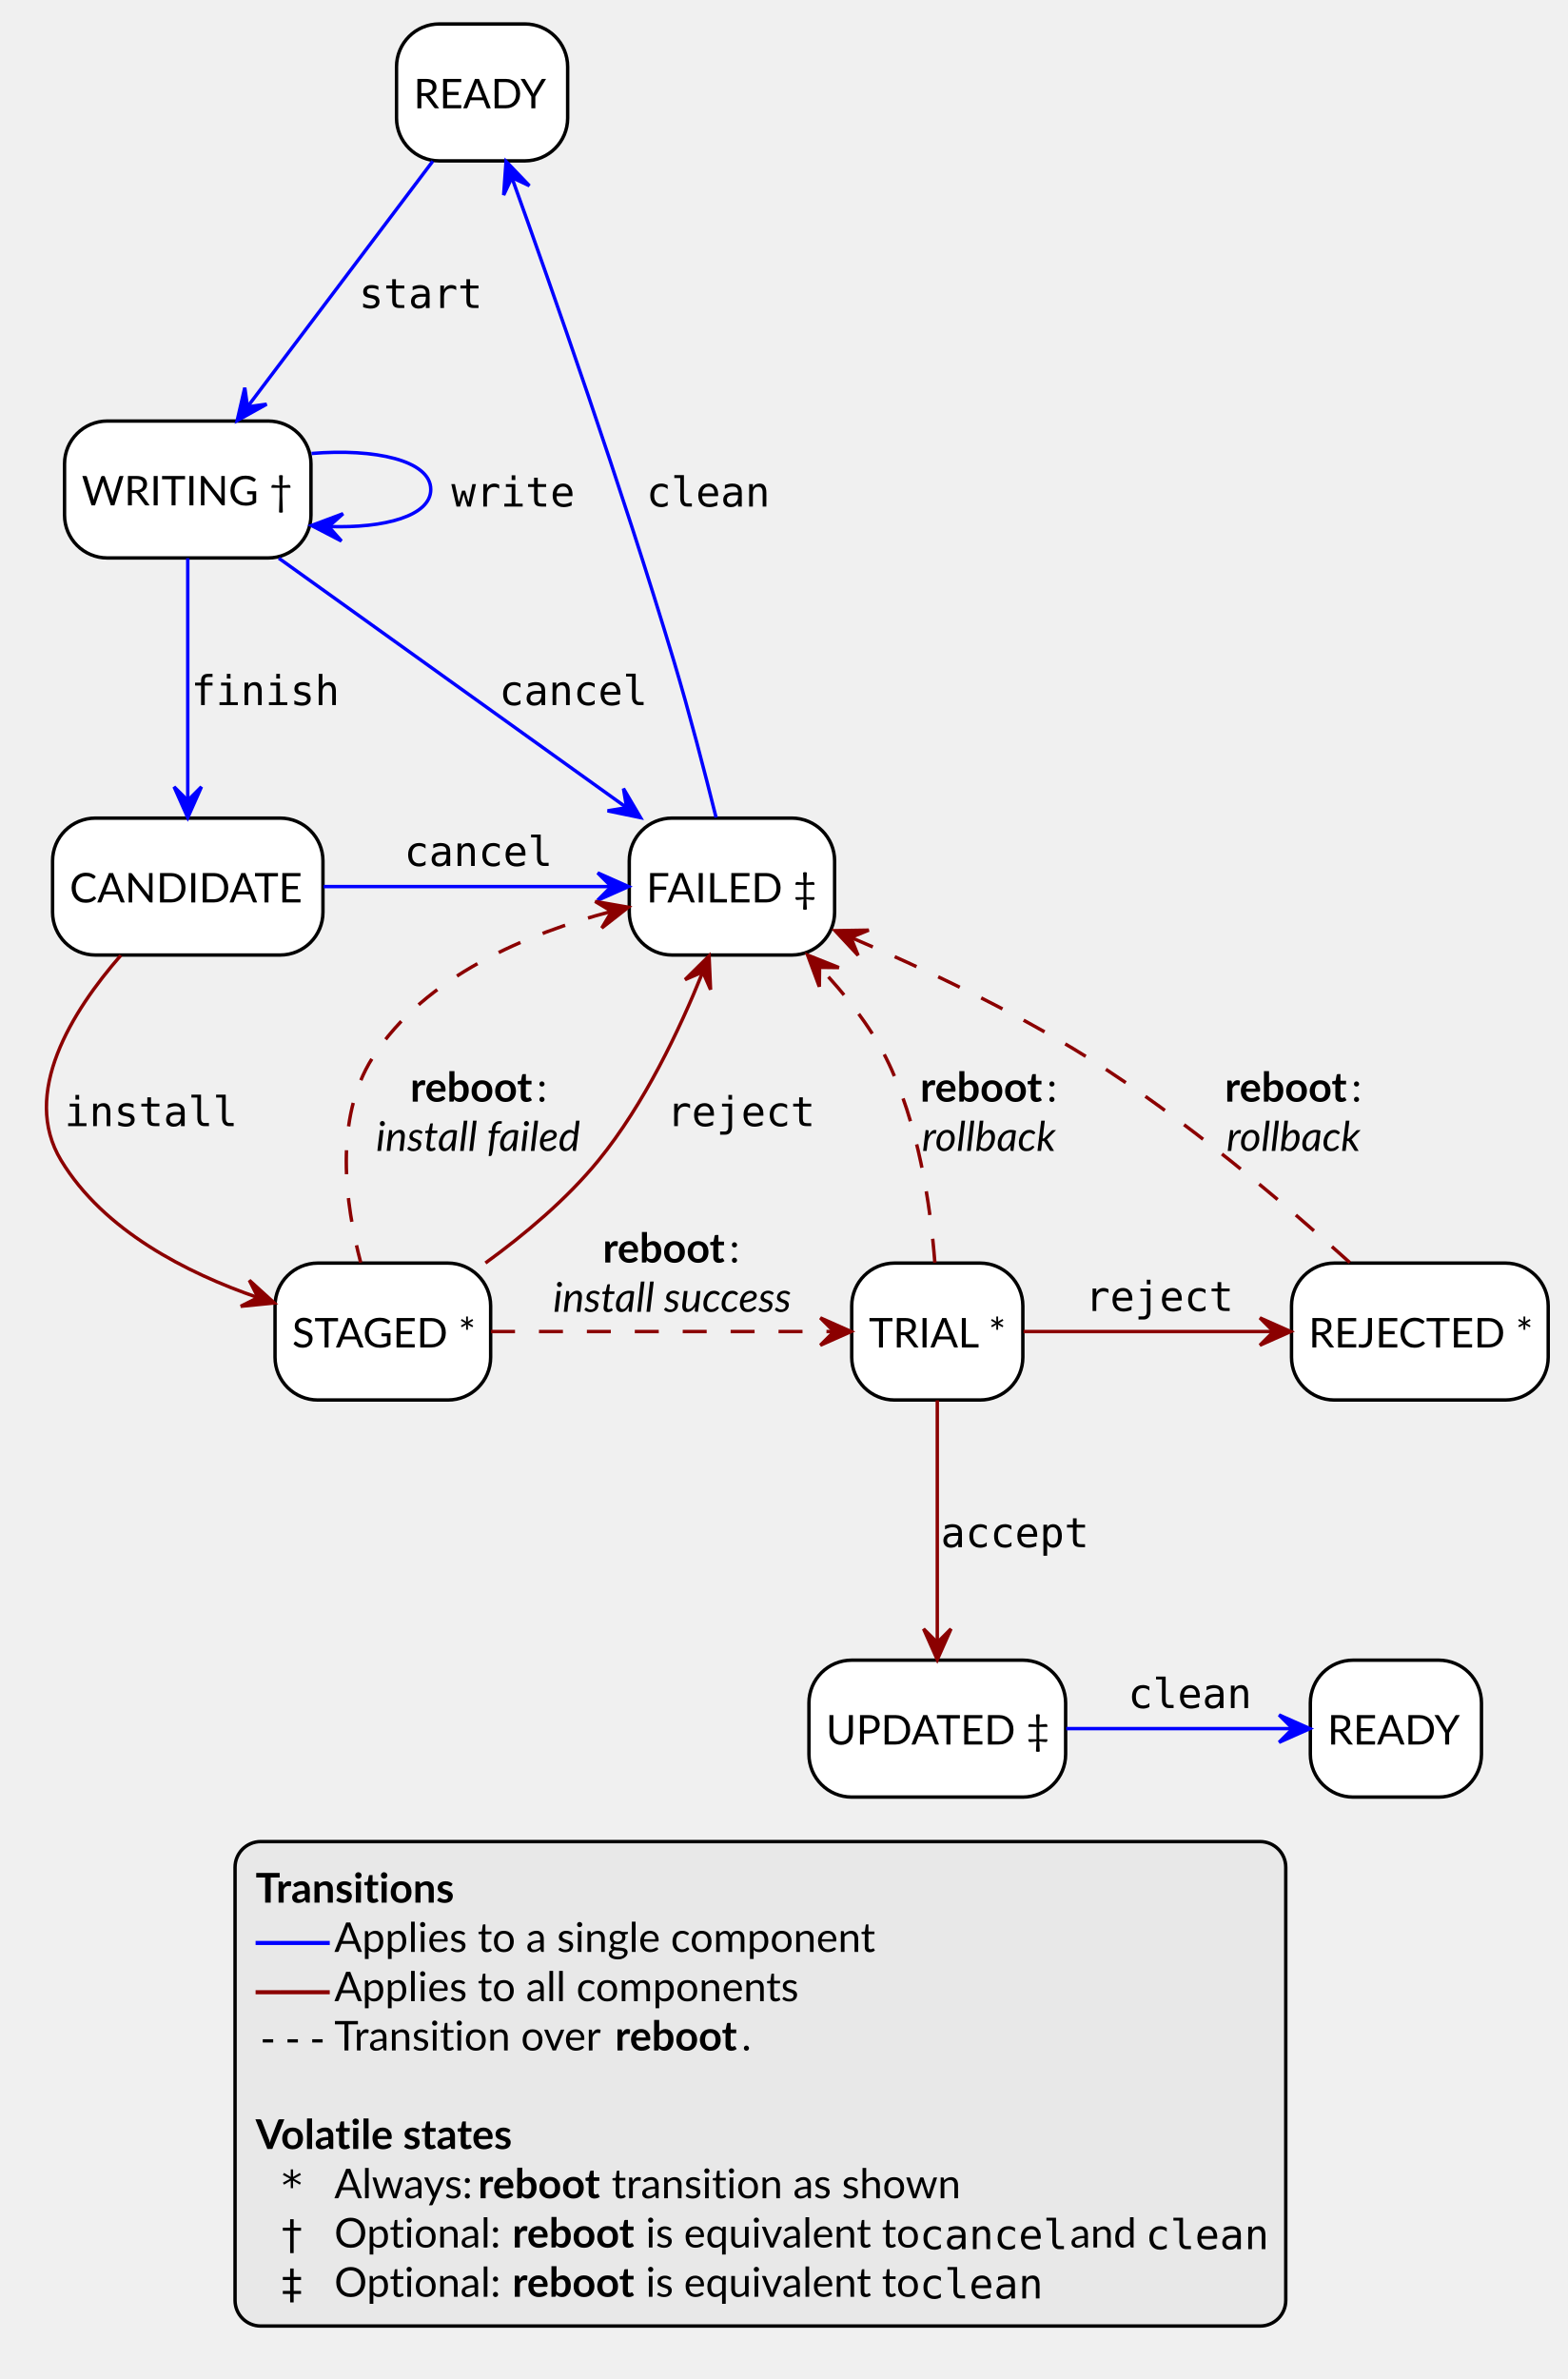
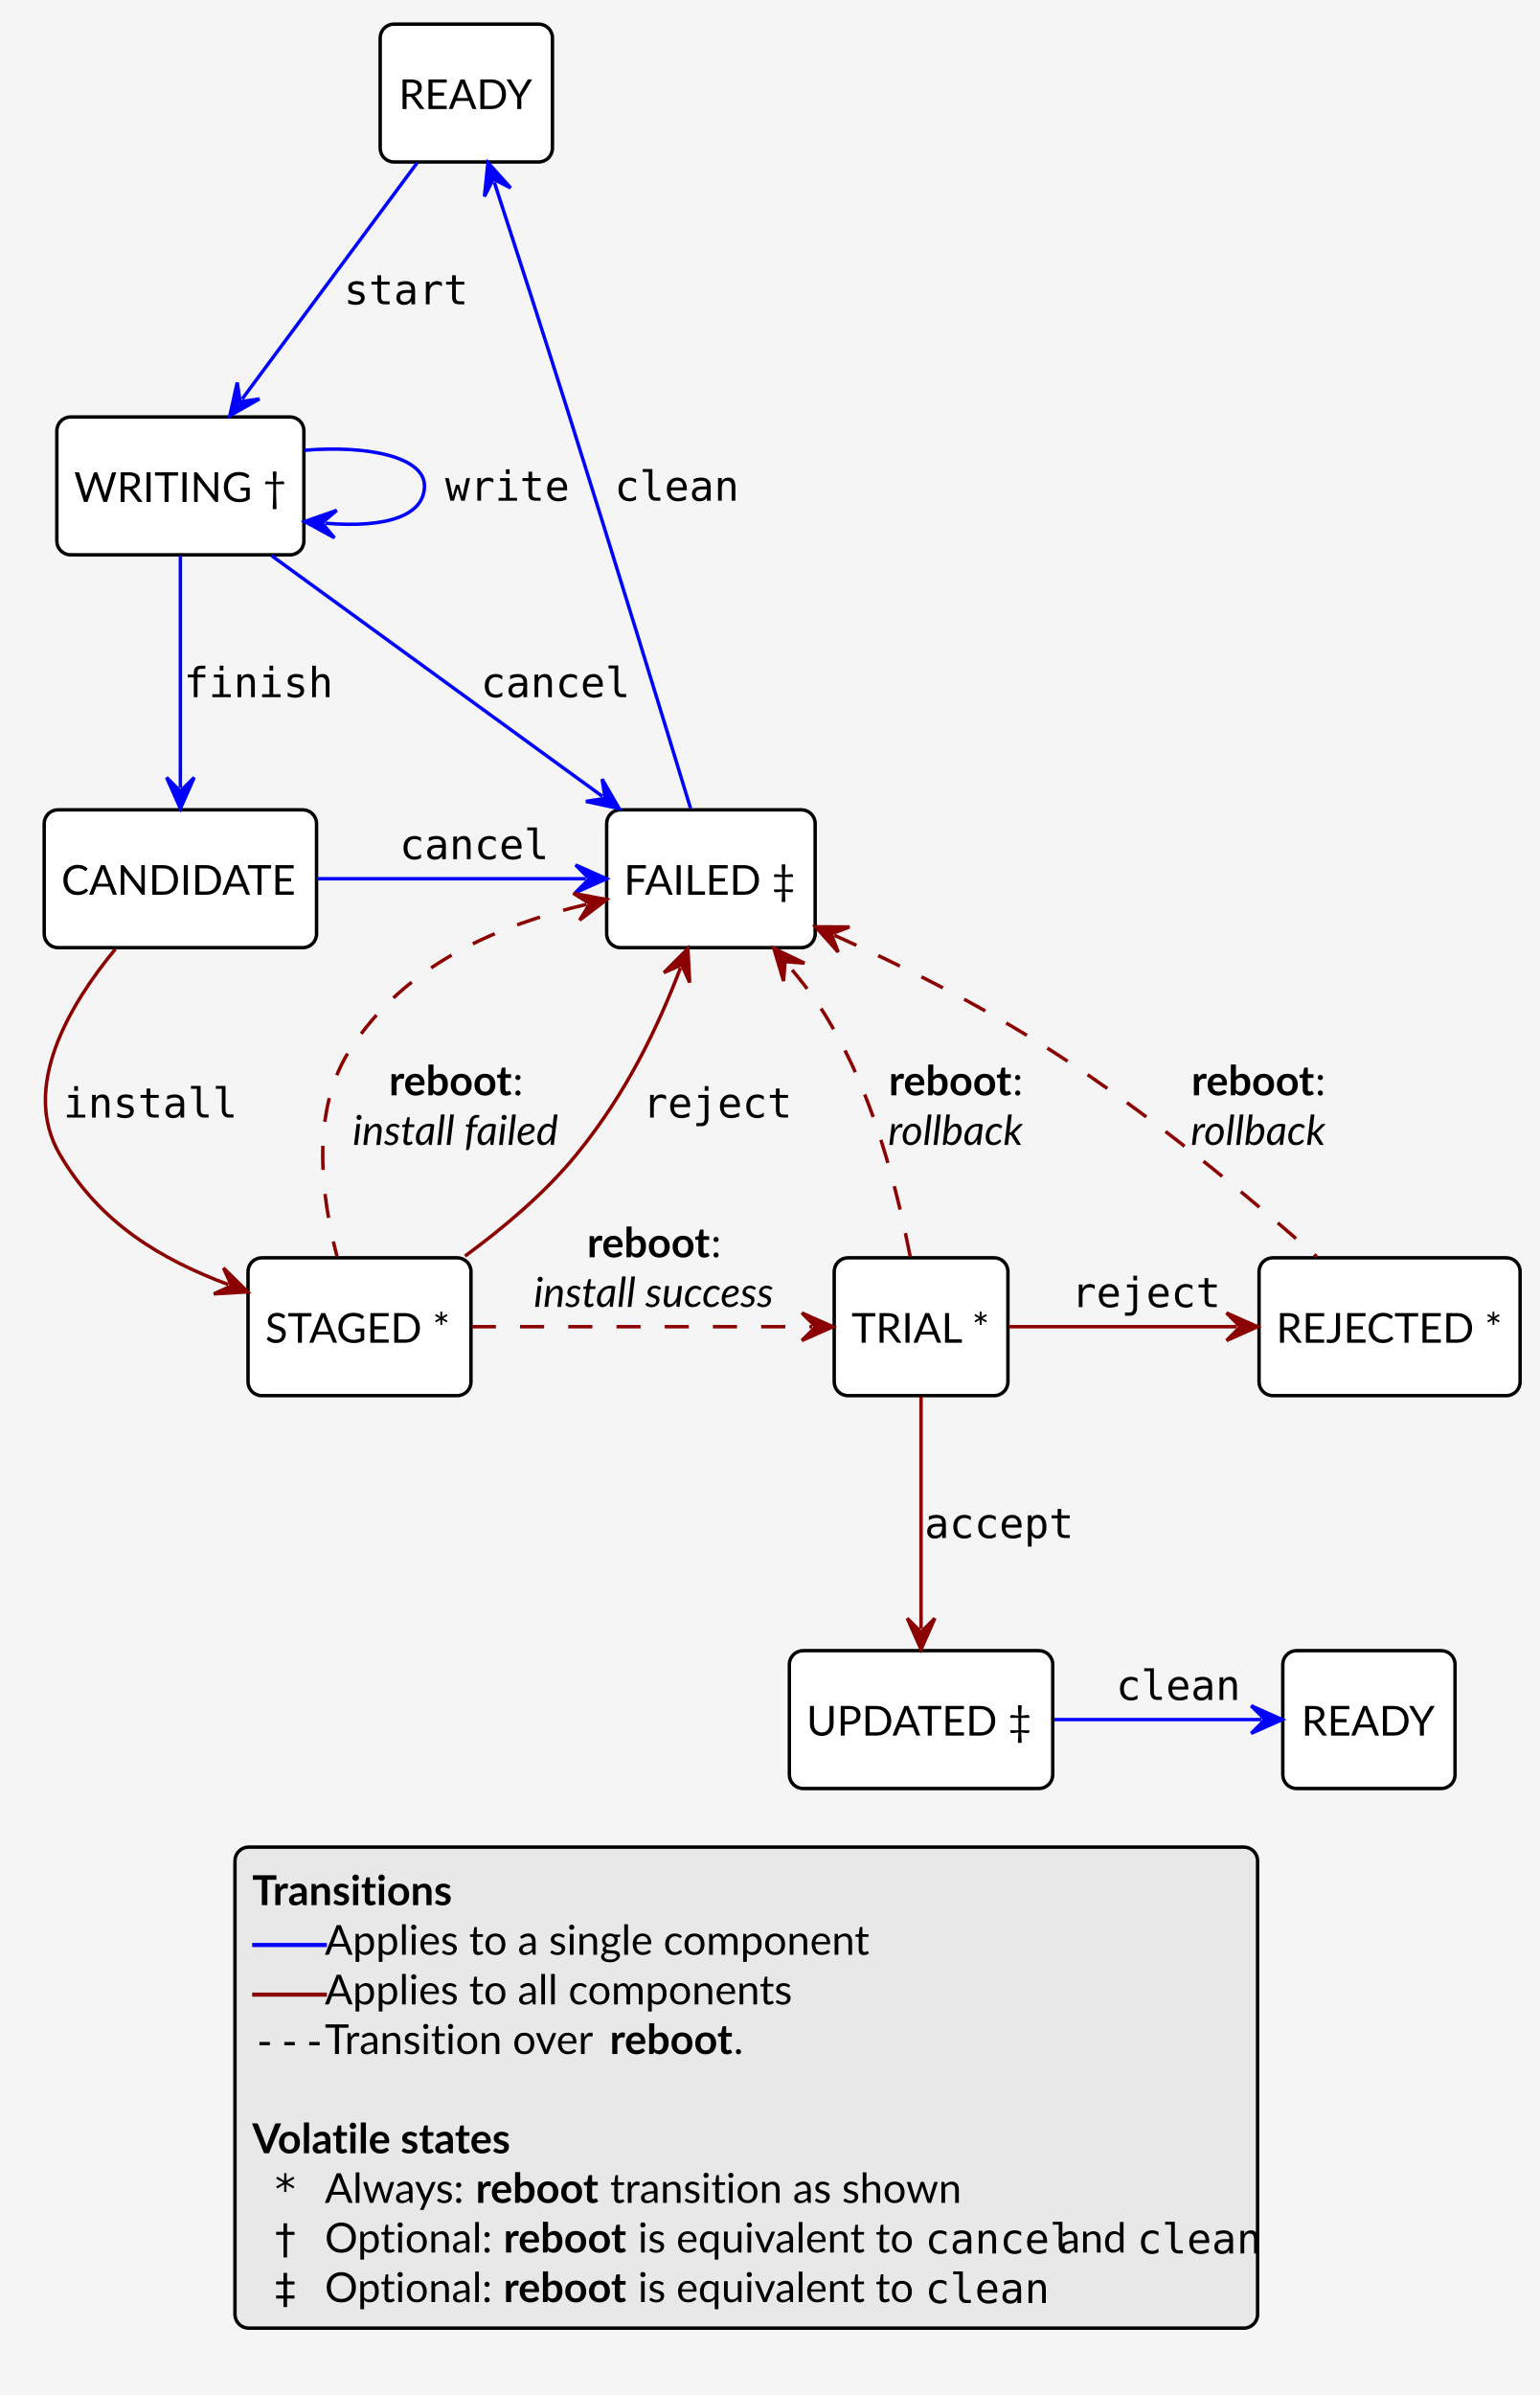
- <svg xmlns="http://www.w3.org/2000/svg" contentStyleType="text/css" height="695px" preserveAspectRatio="none" style="width:458px;height:695px;background:#FFFFFF55;" version="1.1" viewBox="0 0 458 695" width="458px" zoomAndPan="magnify">
+ <svg xmlns="http://www.w3.org/2000/svg" contentStyleType="text/css" data-diagram-type="STATE" height="695px" preserveAspectRatio="none" style="width:447px;height:695px;background:#FFFFFF55;" version="1.1" viewBox="0 0 447 695" width="447px" zoomAndPan="magnify">
  <defs />
  <g>
-     <rect fill="#FFFFFF" height="40" rx="12.5" ry="12.5" style="stroke:#000000;stroke-width:1.0;" width="50" x="115.86" y="7" />
-     <text fill="#000000" font-family="Lato,sans-serif" font-size="12" lengthAdjust="spacing" textLength="40" x="120.86" y="31.641">READY</text>
-     <rect fill="#FFFFFF" height="40" rx="12.5" ry="12.5" style="stroke:#000000;stroke-width:1.0;" width="72" x="18.86" y="123" />
-     <text fill="#000000" font-family="Lato,sans-serif" font-size="12" lengthAdjust="spacing" textLength="62" x="23.86" y="147.641">WRITING †</text>
-     <rect fill="#FFFFFF" height="40" rx="12.5" ry="12.5" style="stroke:#000000;stroke-width:1.0;" width="79" x="15.36" y="239" />
-     <text fill="#000000" font-family="Lato,sans-serif" font-size="12" lengthAdjust="spacing" textLength="69" x="20.36" y="263.641">CANDIDATE</text>
-     <rect fill="#FFFFFF" height="40" rx="12.5" ry="12.5" style="stroke:#000000;stroke-width:1.0;" width="63" x="80.36" y="369" />
-     <text fill="#000000" font-family="Lato,sans-serif" font-size="12" lengthAdjust="spacing" textLength="53" x="85.36" y="393.641">STAGED *</text>
-     <rect fill="#FFFFFF" height="40" rx="12.5" ry="12.5" style="stroke:#000000;stroke-width:1.0;" width="60" x="183.86" y="239" />
-     <text fill="#000000" font-family="Lato,sans-serif" font-size="12" lengthAdjust="spacing" textLength="50" x="188.86" y="263.641">FAILED ‡</text>
-     <rect fill="#FFFFFF" height="40" rx="12.5" ry="12.5" style="stroke:#000000;stroke-width:1.0;" width="75" x="377.36" y="369" />
-     <text fill="#000000" font-family="Lato,sans-serif" font-size="12" lengthAdjust="spacing" textLength="65" x="382.36" y="393.641">REJECTED *</text>
-     <rect fill="#FFFFFF" height="40" rx="12.5" ry="12.5" style="stroke:#000000;stroke-width:1.0;" width="50" x="248.86" y="369" />
-     <text fill="#000000" font-family="Lato,sans-serif" font-size="12" lengthAdjust="spacing" textLength="40" x="253.86" y="393.641">TRIAL *</text>
-     <rect fill="#FFFFFF" height="40" rx="12.5" ry="12.5" style="stroke:#000000;stroke-width:1.0;" width="75" x="236.36" y="485" />
-     <text fill="#000000" font-family="Lato,sans-serif" font-size="12" lengthAdjust="spacing" textLength="65" x="241.36" y="509.641">UPDATED ‡</text>
-     <rect fill="#FFFFFF" height="40" rx="12.5" ry="12.5" style="stroke:#000000;stroke-width:1.0;" width="50" x="382.86" y="485" />
-     <text fill="#000000" font-family="Lato,sans-serif" font-size="12" lengthAdjust="spacing" textLength="40" x="387.86" y="509.641">READY</text>
-     <g id="link_Start_Writing">
-       <path d="M126.46,47.08 C111.58,66.81 88.33,97.63 72.38,118.76 " fill="none" id="Start-to-Writing" style="stroke:#0000FF;stroke-width:1.0;" />
-       <polygon fill="#0000FF" points="69.3,122.86,77.911,118.08,72.309,118.867,71.522,113.265,69.3,122.86" style="stroke:#0000FF;stroke-width:1.0;" />
-       <text fill="#000000" font-family="Consolas,Menlo,monospace" font-size="12" lengthAdjust="spacing" textLength="35" x="104.86" y="89.988">start</text>
+     <rect fill="#FFFFFF" fill-opacity="0.333" height="695" style="stroke:none;stroke-width:1;" width="447" x="0" y="0" />
+     <rect fill="#FFFFFF" height="40" rx="4" ry="4" style="stroke:#000000;stroke-width:1;" width="50" x="110.36" y="7" />
+     <text fill="#000000" font-family="Lato,sans-serif" font-size="12" lengthAdjust="spacing" textLength="39.186" x="115.767" y="31.644">READY</text>
+     <rect fill="#FFFFFF" height="40" rx="4" ry="4" style="stroke:#000000;stroke-width:1;" width="71.71" x="16.5" y="121" />
+     <text fill="#000000" font-family="Lato,sans-serif" font-size="12" lengthAdjust="spacing" textLength="61.71" x="21.5" y="145.644">WRITING †</text>
+     <rect fill="#FFFFFF" height="40" rx="4" ry="4" style="stroke:#000000;stroke-width:1;" width="79.054" x="12.83" y="235" />
+     <text fill="#000000" font-family="Lato,sans-serif" font-size="12" lengthAdjust="spacing" textLength="69.054" x="17.83" y="259.644">CANDIDATE</text>
+     <rect fill="#FFFFFF" height="40" rx="4" ry="4" style="stroke:#000000;stroke-width:1;" width="64.714" x="72" y="365" />
+     <text fill="#000000" font-family="Lato,sans-serif" font-size="12" lengthAdjust="spacing" textLength="54.714" x="77" y="389.644">STAGED *</text>
+     <rect fill="#FFFFFF" height="40" rx="4" ry="4" style="stroke:#000000;stroke-width:1;" width="60.52" x="176.1" y="235" />
+     <text fill="#000000" font-family="Lato,sans-serif" font-size="12" lengthAdjust="spacing" textLength="50.52" x="181.1" y="259.644">FAILED ‡</text>
+     <rect fill="#FFFFFF" height="40" rx="4" ry="4" style="stroke:#000000;stroke-width:1;" width="75.778" x="365.47" y="365" />
+     <text fill="#000000" font-family="Lato,sans-serif" font-size="12" lengthAdjust="spacing" textLength="65.778" x="370.47" y="389.644">REJECTED *</text>
+     <rect fill="#FFFFFF" height="40" rx="4" ry="4" style="stroke:#000000;stroke-width:1;" width="50.422" x="242.15" y="365" />
+     <text fill="#000000" font-family="Lato,sans-serif" font-size="12" lengthAdjust="spacing" textLength="40.422" x="247.15" y="389.644">TRIAL *</text>
+     <rect fill="#FFFFFF" height="40" rx="4" ry="4" style="stroke:#000000;stroke-width:1;" width="76.456" x="229.13" y="479" />
+     <text fill="#000000" font-family="Lato,sans-serif" font-size="12" lengthAdjust="spacing" textLength="66.456" x="234.13" y="503.644">UPDATED ‡</text>
+     <rect fill="#FFFFFF" height="40" rx="4" ry="4" style="stroke:#000000;stroke-width:1;" width="50" x="372.36" y="479" />
+     <text fill="#000000" font-family="Lato,sans-serif" font-size="12" lengthAdjust="spacing" textLength="39.186" x="377.767" y="503.644">READY</text>
+     <g class="link" data-entity-1="Start" data-entity-2="Writing" data-source-line="30" data-uid="lnk2" id="link_Start_Writing">
+       <path d="M121.09,47.25 C105.89,67.77 85.521,95.239 70.291,115.799" fill="none" id="Start-to-Writing" style="stroke:#0000FF;stroke-width:1;" />
+       <polygon fill="#0000FF" points="66.72,120.62,75.291,115.769,69.696,116.602,68.863,111.007,66.72,120.62" style="stroke:#0000FF;stroke-width:1;" />
+       <text fill="#000000" font-family="Inconsolata,monospace" font-size="12" lengthAdjust="spacing" textLength="30" x="99.83" y="88.308">start</text>
    </g>
-     <g id="link_Writing_Writing">
-       <path d="M91.02,132.48 C109.39,130.94 125.86,134.45 125.86,143 C125.86,150.75 112.33,154.36 96.12,153.82 " fill="none" id="Writing-to-Writing" style="stroke:#0000FF;stroke-width:1.0;" />
-       <polygon fill="#0000FF" points="91.02,153.52,99.763,158.053,96.011,153.82,100.244,150.068,91.02,153.52" style="stroke:#0000FF;stroke-width:1.0;" />
-       <text fill="#000000" font-family="Consolas,Menlo,monospace" font-size="12" lengthAdjust="spacing" textLength="35" x="131.86" y="147.988">write</text>
+     <g class="link" data-entity-1="Writing" data-entity-2="Writing" data-source-line="31" data-uid="lnk3" id="link_Writing_Writing">
+       <path d="M88.45,130.66 C106.78,129.15 123.21,132.59 123.21,141 C123.21,149.41 112.76,153.343 94.43,151.833" fill="none" id="Writing-to-Writing" style="stroke:#0000FF;stroke-width:1;" />
+       <polygon fill="#0000FF" points="88.45,151.34,97.091,156.065,93.433,151.75,97.748,148.092,88.45,151.34" style="stroke:#0000FF;stroke-width:1;" />
+       <text fill="#000000" font-family="Inconsolata,monospace" font-size="12" lengthAdjust="spacing" textLength="30" x="129.21" y="145.308">write</text>
    </g>
-     <g id="link_Writing_Candidate">
-       <path d="M54.86,163.08 C54.86,182.48 54.86,212.61 54.86,233.7 " fill="none" id="Writing-to-Candidate" style="stroke:#0000FF;stroke-width:1.0;" />
-       <polygon fill="#0000FF" points="54.86,238.86,58.86,229.86,54.86,233.86,50.86,229.86,54.86,238.86" style="stroke:#0000FF;stroke-width:1.0;" />
-       <text fill="#000000" font-family="Consolas,Menlo,monospace" font-size="12" lengthAdjust="spacing" textLength="42" x="55.86" y="205.988">finish</text>
+     <g class="link" data-entity-1="Writing" data-entity-2="Candidate" data-source-line="32" data-uid="lnk4" id="link_Writing_Candidate">
+       <path d="M52.36,161.25 C52.36,181.77 52.36,208.06 52.36,228.62" fill="none" id="Writing-to-Candidate" style="stroke:#0000FF;stroke-width:1;" />
+       <polygon fill="#0000FF" points="52.36,234.62,56.36,225.62,52.36,229.62,48.36,225.62,52.36,234.62" style="stroke:#0000FF;stroke-width:1;" />
+       <text fill="#000000" font-family="Inconsolata,monospace" font-size="12" lengthAdjust="spacing" textLength="36" x="53.36" y="202.308">finish</text>
    </g>
-     <g id="link_Writing_Failed">
-       <path d="M81.47,163.08 C109.44,183.14 153.41,214.66 182.91,235.81 " fill="none" id="Writing-to-Failed" style="stroke:#0000FF;stroke-width:1.0;" />
-       <polygon fill="#0000FF" points="187.16,238.86,182.17,230.369,183.094,235.95,177.513,236.874,187.16,238.86" style="stroke:#0000FF;stroke-width:1.0;" />
-       <text fill="#000000" font-family="Consolas,Menlo,monospace" font-size="12" lengthAdjust="spacing" textLength="42" x="145.86" y="205.988">cancel</text>
+     <g class="link" data-entity-1="Writing" data-entity-2="Failed" data-source-line="33" data-uid="lnk5" id="link_Writing_Failed">
+       <path d="M78.83,161.25 C107.04,181.77 146.588,210.531 174.858,231.091" fill="none" id="Writing-to-Failed" style="stroke:#0000FF;stroke-width:1;" />
+       <polygon fill="#0000FF" points="179.71,234.62,174.784,226.091,175.666,231.679,170.079,232.561,179.71,234.62" style="stroke:#0000FF;stroke-width:1;" />
+       <text fill="#000000" font-family="Inconsolata,monospace" font-size="12" lengthAdjust="spacing" textLength="36" x="139.58" y="202.308">cancel</text>
    </g>
-     <g id="link_Candidate_Staged">
-       <path d="M35.3,279.1 C21,295.47 6,319.45 17.86,339 C30.31,359.54 54.51,371.87 75.23,379.03 " fill="none" id="Candidate-to-Staged" style="stroke:#8B0000;stroke-width:1.0;" />
-       <polygon fill="#8B0000" points="80.14,380.65,72.855,374.022,75.394,379.077,70.339,381.616,80.14,380.65" style="stroke:#8B0000;stroke-width:1.0;" />
-       <text fill="#000000" font-family="Consolas,Menlo,monospace" font-size="12" lengthAdjust="spacing" textLength="49" x="18.86" y="328.988">install</text>
+     <g class="link" data-entity-1="Candidate" data-entity-2="Staged" data-source-line="34" data-uid="lnk6" id="link_Candidate_Staged">
+       <path d="M33.48,275.42 C19.97,291.79 6,315.57 17.36,335 C29.08,355.05 46.755,365.427 66.284,372.777" fill="none" id="Candidate-to-Staged" style="stroke:#8B0000;stroke-width:1;" />
+       <polygon fill="#8B0000" points="71.9,374.89,64.886,367.976,67.22,373.129,62.068,375.464,71.9,374.89" style="stroke:#8B0000;stroke-width:1;" />
+       <text fill="#000000" font-family="Inconsolata,monospace" font-size="12" lengthAdjust="spacing" textLength="42" x="18.36" y="324.308">install</text>
    </g>
-     <g id="link_Candidate_Failed">
-       <path d="M94.57,259 C120.33,259 153.6,259 178.46,259 " fill="none" id="Candidate-to-Failed" style="stroke:#0000FF;stroke-width:1.0;" />
-       <polygon fill="#0000FF" points="183.63,259,174.63,255,178.63,259,174.63,263,183.63,259" style="stroke:#0000FF;stroke-width:1.0;" />
-       <text fill="#000000" font-family="Consolas,Menlo,monospace" font-size="12" lengthAdjust="spacing" textLength="42" x="118.11" y="252.988">cancel</text>
+     <g class="link" data-entity-1="Candidate" data-entity-2="Failed" data-source-line="35" data-uid="lnk7" id="link_Candidate_Failed">
+       <path d="M92.02,255 C118.22,255 146.03,255 170.07,255" fill="none" id="Candidate-to-Failed" style="stroke:#0000FF;stroke-width:1;" />
+       <polygon fill="#0000FF" points="176.07,255,167.07,251,171.07,255,167.07,259,176.07,255" style="stroke:#0000FF;stroke-width:1;" />
+       <text fill="#000000" font-family="Inconsolata,monospace" font-size="12" lengthAdjust="spacing" textLength="36" x="115.99" y="249.308">cancel</text>
    </g>
-     <g id="link_Staged_Trial">
-       <path d="M143.48,389 C172.43,389 214.99,389 243.53,389 " fill="none" id="Staged-to-Trial" style="stroke:#8B0000;stroke-width:1.0;stroke-dasharray:7.0,7.0;" />
-       <polygon fill="#8B0000" points="248.69,389,239.69,385,243.69,389,239.69,393,248.69,389" style="stroke:#8B0000;stroke-width:1.0;" />
-       <text fill="#000000" font-family="Lato,sans-serif" font-size="12" font-weight="bold" lengthAdjust="spacing" textLength="37" x="176.11" y="368.837">reboot</text>
-       <text fill="#000000" font-family="Lato,sans-serif" font-size="12" lengthAdjust="spacing" textLength="3" x="213.11" y="368.837">:</text>
-       <text fill="#000000" font-family="Lato,sans-serif" font-size="12" font-style="italic" lengthAdjust="spacing" textLength="69" x="161.61" y="383.23">install success</text>
+     <g class="link" data-entity-1="Staged" data-entity-2="Trial" data-source-line="37" data-uid="lnk8" id="link_Staged_Trial">
+       <path d="M136.95,385 C167.8,385 207.47,385 235.77,385" fill="none" id="Staged-to-Trial" style="stroke:#8B0000;stroke-width:1;stroke-dasharray:7.0,7.0;" />
+       <polygon fill="#8B0000" points="241.77,385,232.77,381,236.77,385,232.77,389,241.77,385" style="stroke:#8B0000;stroke-width:1;" />
+       <text fill="#000000" font-family="Lato,sans-serif" font-size="12" font-weight="bold" lengthAdjust="spacing" textLength="35.946" x="170.416" y="364.844">reboot</text>
+       <text fill="#000000" font-family="Lato,sans-serif" font-size="12" lengthAdjust="spacing" textLength="3" x="206.362" y="364.844">:</text>
+       <text fill="#000000" font-family="Lato,sans-serif" font-size="12" font-style="italic" lengthAdjust="spacing" textLength="69.918" x="154.93" y="379.244">install success</text>
    </g>
-     <g id="link_Failed_Staged">
-       <path d="M178.54,266.3 C154.39,272.65 124.09,285.08 108.86,309 C97.5,326.83 100.89,351.8 105.4,368.86 " fill="none" id="Failed-backto-Staged" style="stroke:#8B0000;stroke-width:1.0;stroke-dasharray:7.0,7.0;" />
-       <polygon fill="#8B0000" points="183.59,265.04,173.889,263.342,178.739,266.253,175.829,271.103,183.59,265.04" style="stroke:#8B0000;stroke-width:1.0;" />
-       <text fill="#000000" font-family="Lato,sans-serif" font-size="12" font-weight="bold" lengthAdjust="spacing" textLength="37" x="119.86" y="321.837">reboot</text>
-       <text fill="#000000" font-family="Lato,sans-serif" font-size="12" lengthAdjust="spacing" textLength="3" x="156.86" y="321.837">:</text>
-       <text fill="#000000" font-family="Lato,sans-serif" font-size="12" font-style="italic" lengthAdjust="spacing" textLength="60" x="109.86" y="336.23">install failed</text>
+     <g class="link" data-entity-1="Failed" data-entity-2="Staged" data-source-line="38" data-uid="lnk10" id="link_Failed_Staged">
+       <path d="M170.252,262.425 C145.432,268.315 117.67,279.38 101.36,305 C90.08,322.71 93.35,347.47 97.81,364.53" fill="none" id="Failed-backto-Staged" style="stroke:#8B0000;stroke-width:1;stroke-dasharray:7.0,7.0;" />
+       <polygon fill="#8B0000" points="176.09,261.04,166.41,259.226,171.225,262.195,168.257,267.01,176.09,261.04" style="stroke:#8B0000;stroke-width:1;" />
+       <text fill="#000000" font-family="Lato,sans-serif" font-size="12" font-weight="bold" lengthAdjust="spacing" textLength="35.946" x="112.908" y="317.844">reboot</text>
+       <text fill="#000000" font-family="Lato,sans-serif" font-size="12" lengthAdjust="spacing" textLength="3" x="148.854" y="317.844">:</text>
+       <text fill="#000000" font-family="Lato,sans-serif" font-size="12" font-style="italic" lengthAdjust="spacing" textLength="60.042" x="102.36" y="332.244">install failed</text>
    </g>
-     <g id="link_Failed_Staged">
-       <path d="M205.23,284.22 C198.58,300.76 188.26,322.56 174.86,339 C165.57,350.38 153.18,360.74 141.84,368.97 " fill="none" id="Failed-backto-Staged-1" style="stroke:#8B0000;stroke-width:1.0;" />
-       <polygon fill="#8B0000" points="207.18,279.27,200.167,286.185,205.353,283.924,207.614,289.109,207.18,279.27" style="stroke:#8B0000;stroke-width:1.0;" />
-       <text fill="#000000" font-family="Consolas,Menlo,monospace" font-size="12" lengthAdjust="spacing" textLength="42" x="194.86" y="328.988">reject</text>
+     <g class="link" data-entity-1="Failed" data-entity-2="Staged" data-source-line="39" data-uid="lnk12" id="link_Failed_Staged">
+       <path d="M197.531,280.872 C191.041,297.792 182.15,316.86 167.36,335 C158.25,346.17 146.14,356.35 134.98,364.5" fill="none" id="Failed-backto-Staged-1" style="stroke:#8B0000;stroke-width:1;" />
+       <polygon fill="#8B0000" points="199.68,275.27,192.722,282.24,197.889,279.938,200.191,285.106,199.68,275.27" style="stroke:#8B0000;stroke-width:1;" />
+       <text fill="#000000" font-family="Inconsolata,monospace" font-size="12" lengthAdjust="spacing" textLength="36" x="186.59" y="324.308">reject</text>
    </g>
-     <g id="link_Trial_Updated">
-       <path d="M273.86,409.08 C273.86,428.48 273.86,458.61 273.86,479.7 " fill="none" id="Trial-to-Updated" style="stroke:#8B0000;stroke-width:1.0;" />
-       <polygon fill="#8B0000" points="273.86,484.86,277.86,475.86,273.86,479.86,269.86,475.86,273.86,484.86" style="stroke:#8B0000;stroke-width:1.0;" />
-       <text fill="#000000" font-family="Consolas,Menlo,monospace" font-size="12" lengthAdjust="spacing" textLength="42" x="274.86" y="451.988">accept</text>
+     <g class="link" data-entity-1="Trial" data-entity-2="Updated" data-source-line="41" data-uid="lnk13" id="link_Trial_Updated">
+       <path d="M267.36,405.25 C267.36,425.77 267.36,452.06 267.36,472.62" fill="none" id="Trial-to-Updated" style="stroke:#8B0000;stroke-width:1;" />
+       <polygon fill="#8B0000" points="267.36,478.62,271.36,469.62,267.36,473.62,263.36,469.62,267.36,478.62" style="stroke:#8B0000;stroke-width:1;" />
+       <text fill="#000000" font-family="Inconsolata,monospace" font-size="12" lengthAdjust="spacing" textLength="36" x="268.36" y="446.308">accept</text>
    </g>
-     <g id="link_Start_Failed">
-       <path d="M149.63,52.06 C161.14,84.04 181.67,142.39 196.86,193 C201.45,208.31 205.99,225.85 209.23,238.84 " fill="none" id="Start-backto-Failed" style="stroke:#0000FF;stroke-width:1.0;" />
-       <polygon fill="#0000FF" points="147.86,47.16,147.16,56.984,149.561,51.862,154.683,54.263,147.86,47.16" style="stroke:#0000FF;stroke-width:1.0;" />
-       <text fill="#000000" font-family="Consolas,Menlo,monospace" font-size="12" lengthAdjust="spacing" textLength="35" x="188.86" y="147.988">clean</text>
+     <g class="link" data-entity-1="Start" data-entity-2="Failed" data-source-line="43" data-uid="lnk15" id="link_Start_Failed">
+       <path d="M143.498,52.915 C149.618,71.705 157.29,95.44 165.36,121 C178.08,161.33 192.57,208.67 200.46,234.59" fill="none" id="Start-backto-Failed" style="stroke:#0000FF;stroke-width:1;" />
+       <polygon fill="#0000FF" points="141.64,47.21,140.624,57.006,143.189,51.964,148.231,54.529,141.64,47.21" style="stroke:#0000FF;stroke-width:1;" />
+       <text fill="#000000" font-family="Inconsolata,monospace" font-size="12" lengthAdjust="spacing" textLength="30" x="178.4" y="145.308">clean</text>
    </g>
-     <g id="link_Trial_Rejected">
-       <path d="M299.06,389 C319.33,389 348.25,389 372.11,389 " fill="none" id="Trial-to-Rejected" style="stroke:#8B0000;stroke-width:1.0;" />
-       <polygon fill="#8B0000" points="377.12,389,368.12,385,372.12,389,368.12,393,377.12,389" style="stroke:#8B0000;stroke-width:1.0;" />
-       <text fill="#000000" font-family="Consolas,Menlo,monospace" font-size="12" lengthAdjust="spacing" textLength="42" x="317.11" y="382.988">reject</text>
+     <g class="link" data-entity-1="Trial" data-entity-2="Rejected" data-source-line="44" data-uid="lnk16" id="link_Trial_Rejected">
+       <path d="M292.94,385 C313.25,385 335.97,385 359.03,385" fill="none" id="Trial-to-Rejected" style="stroke:#8B0000;stroke-width:1;" />
+       <polygon fill="#8B0000" points="365.03,385,356.03,381,360.03,385,356.03,389,365.03,385" style="stroke:#8B0000;stroke-width:1;" />
+       <text fill="#000000" font-family="Inconsolata,monospace" font-size="12" lengthAdjust="spacing" textLength="36" x="311.02" y="379.308">reject</text>
    </g>
-     <g id="link_Failed_Rejected">
-       <path d="M248.6,273.85 C269.36,282.73 295.87,295.16 317.86,309 C346.16,326.82 375.51,351.79 394.41,368.86 " fill="none" id="Failed-backto-Rejected" style="stroke:#8B0000;stroke-width:1.0;stroke-dasharray:7.0,7.0;" />
-       <polygon fill="#8B0000" points="244,271.89,250.716,279.094,248.601,273.848,253.848,271.733,244,271.89" style="stroke:#8B0000;stroke-width:1.0;" />
-       <text fill="#000000" font-family="Lato,sans-serif" font-size="12" font-weight="bold" lengthAdjust="spacing" textLength="37" x="357.86" y="321.837">reboot</text>
-       <text fill="#000000" font-family="Lato,sans-serif" font-size="12" lengthAdjust="spacing" textLength="3" x="394.86" y="321.837">:</text>
-       <text fill="#000000" font-family="Lato,sans-serif" font-size="12" font-style="italic" lengthAdjust="spacing" textLength="39" x="358.36" y="336.23">rollback</text>
+     <g class="link" data-entity-1="Failed" data-entity-2="Rejected" data-source-line="45" data-uid="lnk18" id="link_Failed_Rejected">
+       <path d="M242.209,271.408 C262.289,280.468 283.39,290.95 305.36,305 C333.52,323.02 363.03,347.72 382.21,364.67" fill="none" id="Failed-backto-Rejected" style="stroke:#8B0000;stroke-width:1;stroke-dasharray:7.0,7.0;" />
+       <polygon fill="#8B0000" points="236.74,268.94,243.298,276.288,241.298,270.996,246.589,268.995,236.74,268.94" style="stroke:#8B0000;stroke-width:1;" />
+       <text fill="#000000" font-family="Lato,sans-serif" font-size="12" font-weight="bold" lengthAdjust="spacing" textLength="35.946" x="345.831" y="317.844">reboot</text>
+       <text fill="#000000" font-family="Lato,sans-serif" font-size="12" lengthAdjust="spacing" textLength="3" x="381.777" y="317.844">:</text>
+       <text fill="#000000" font-family="Lato,sans-serif" font-size="12" font-style="italic" lengthAdjust="spacing" textLength="39.348" x="345.63" y="332.244">rollback</text>
    </g>
-     <g id="link_Trial_Failed">
-       <path d="M273.15,368.87 C271.88,352.26 268.38,327.96 258.86,309 C254.05,299.42 246.81,290.35 239.54,282.67 " fill="none" id="Trial-to-Failed" style="stroke:#8B0000;stroke-width:1.0;stroke-dasharray:7.0,7.0;" />
-       <polygon fill="#8B0000" points="235.97,279.02,239.394,288.255,239.463,282.598,245.119,282.666,235.97,279.02" style="stroke:#8B0000;stroke-width:1.0;" />
-       <text fill="#000000" font-family="Lato,sans-serif" font-size="12" font-weight="bold" lengthAdjust="spacing" textLength="37" x="268.86" y="321.837">reboot</text>
-       <text fill="#000000" font-family="Lato,sans-serif" font-size="12" lengthAdjust="spacing" textLength="3" x="305.86" y="321.837">:</text>
-       <text fill="#000000" font-family="Lato,sans-serif" font-size="12" font-style="italic" lengthAdjust="spacing" textLength="39" x="269.36" y="336.23">rollback</text>
+     <g class="link" data-entity-1="Trial" data-entity-2="Failed" data-source-line="47" data-uid="lnk19" id="link_Trial_Failed">
+       <path d="M264.22,364.7 C261.03,348.19 255.13,324.15 245.36,305 C239.92,294.35 235.846,288.363 228.536,279.803" fill="none" id="Trial-to-Failed" style="stroke:#8B0000;stroke-width:1;stroke-dasharray:7.0,7.0;" />
+       <polygon fill="#8B0000" points="224.64,275.24,227.443,284.682,227.887,279.042,233.526,279.486,224.64,275.24" style="stroke:#8B0000;stroke-width:1;" />
+       <text fill="#000000" font-family="Lato,sans-serif" font-size="12" font-weight="bold" lengthAdjust="spacing" textLength="35.946" x="257.981" y="317.844">reboot</text>
+       <text fill="#000000" font-family="Lato,sans-serif" font-size="12" lengthAdjust="spacing" textLength="3" x="293.927" y="317.844">:</text>
+       <text fill="#000000" font-family="Lato,sans-serif" font-size="12" font-style="italic" lengthAdjust="spacing" textLength="39.348" x="257.78" y="332.244">rollback</text>
    </g>
-     <g id="link_Updated_End">
-       <path d="M311.54,505 C332.34,505 357.84,505 377.38,505 " fill="none" id="Updated-to-End" style="stroke:#0000FF;stroke-width:1.0;" />
-       <polygon fill="#0000FF" points="382.72,505,373.72,501,377.72,505,373.72,509,382.72,505" style="stroke:#0000FF;stroke-width:1.0;" />
-       <text fill="#000000" font-family="Consolas,Menlo,monospace" font-size="12" lengthAdjust="spacing" textLength="35" x="329.61" y="498.988">clean</text>
+     <g class="link" data-entity-1="Updated" data-entity-2="End" data-source-line="49" data-uid="lnk20" id="link_Updated_End">
+       <path d="M306.01,499 C327.41,499 347.41,499 366.19,499" fill="none" id="Updated-to-End" style="stroke:#0000FF;stroke-width:1;" />
+       <polygon fill="#0000FF" points="372.19,499,363.19,495,367.19,499,363.19,503,372.19,499" style="stroke:#0000FF;stroke-width:1;" />
+       <text fill="#000000" font-family="Inconsolata,monospace" font-size="12" lengthAdjust="spacing" textLength="30" x="323.97" y="493.308">clean</text>
    </g>
-     <rect fill="#E8E8E8" height="141.529" id="_legend" rx="7.5" ry="7.5" style="stroke:#000000;stroke-width:1.0;" width="307" x="68.68" y="538" />
-     <text fill="#000000" font-family="Lato,sans-serif" font-size="12" font-weight="bold" lengthAdjust="spacing" textLength="60" x="74.68" y="555.837">Transitions</text>
-     <text fill="#0000FF" font-family="Consolas,Menlo,monospace" font-size="12" lengthAdjust="spacing" text-decoration="line-through" textLength="21" x="74.68" y="570.722">———</text>
-     <text fill="#000000" font-family="Lato,sans-serif" font-size="12" lengthAdjust="spacing" textLength="155" x="97.68" y="570.23">Applies to a single component</text>
-     <text fill="#8B0000" font-family="Consolas,Menlo,monospace" font-size="12" lengthAdjust="spacing" text-decoration="line-through" textLength="21" x="74.68" y="585.114">———</text>
-     <text fill="#000000" font-family="Lato,sans-serif" font-size="12" lengthAdjust="spacing" textLength="134" x="97.68" y="584.622">Applies to all components</text>
-     <text fill="#000000" font-family="Consolas,Menlo,monospace" font-size="12" lengthAdjust="spacing" textLength="21" x="74.68" y="599.506">---</text>
-     <text fill="#000000" font-family="Lato,sans-serif" font-size="12" lengthAdjust="spacing" textLength="80" x="97.68" y="599.014">Transition over</text>
-     <text fill="#000000" font-family="Lato,sans-serif" font-size="12" font-weight="bold" lengthAdjust="spacing" textLength="37" x="179.68" y="599.014">reboot</text>
-     <text fill="#000000" font-family="Lato,sans-serif" font-size="12" lengthAdjust="spacing" textLength="3" x="216.68" y="599.014">.</text>
-     <text fill="#000000" font-family="Lato,sans-serif" font-size="12" lengthAdjust="spacing" textLength="2" x="74.68" y="613.406"> </text>
-     <text fill="#000000" font-family="Lato,sans-serif" font-size="12" font-weight="bold" lengthAdjust="spacing" textLength="76" x="74.68" y="627.798">Volatile states</text>
-     <text fill="#000000" font-family="Consolas,Menlo,monospace" font-size="12" lengthAdjust="spacing" textLength="7" x="81.68" y="642.682">*</text>
-     <text fill="#000000" font-family="Lato,sans-serif" font-size="12" lengthAdjust="spacing" textLength="40" x="97.68" y="642.19">Always:</text>
-     <text fill="#000000" font-family="Lato,sans-serif" font-size="12" font-weight="bold" lengthAdjust="spacing" textLength="37" x="139.68" y="642.19">reboot</text>
-     <text fill="#000000" font-family="Lato,sans-serif" font-size="12" lengthAdjust="spacing" textLength="101" x="178.68" y="642.19">transition as shown</text>
-     <text fill="#000000" font-family="Consolas,Menlo,monospace" font-size="12" lengthAdjust="spacing" textLength="7" x="81.68" y="657.074">†</text>
-     <text fill="#000000" font-family="Lato,sans-serif" font-size="12" lengthAdjust="spacing" textLength="50" x="97.68" y="656.582">Optional:</text>
-     <text fill="#000000" font-family="Lato,sans-serif" font-size="12" font-weight="bold" lengthAdjust="spacing" textLength="37" x="149.68" y="656.582">reboot</text>
-     <text fill="#000000" font-family="Lato,sans-serif" font-size="12" lengthAdjust="spacing" textLength="78" x="188.68" y="656.582">is equivalent to</text>
-     <text fill="#000000" font-family="Consolas,Menlo,monospace" font-size="12" lengthAdjust="spacing" textLength="42" x="268.68" y="657.074">cancel</text>
-     <text fill="#000000" font-family="Lato,sans-serif" font-size="12" lengthAdjust="spacing" textLength="20" x="312.68" y="656.582">and</text>
-     <text fill="#000000" font-family="Consolas,Menlo,monospace" font-size="12" lengthAdjust="spacing" textLength="35" x="334.68" y="657.074">clean</text>
-     <text fill="#000000" font-family="Consolas,Menlo,monospace" font-size="12" lengthAdjust="spacing" textLength="7" x="81.68" y="671.466">‡</text>
-     <text fill="#000000" font-family="Lato,sans-serif" font-size="12" lengthAdjust="spacing" textLength="50" x="97.68" y="670.974">Optional:</text>
-     <text fill="#000000" font-family="Lato,sans-serif" font-size="12" font-weight="bold" lengthAdjust="spacing" textLength="37" x="149.68" y="670.974">reboot</text>
-     <text fill="#000000" font-family="Lato,sans-serif" font-size="12" lengthAdjust="spacing" textLength="78" x="188.68" y="670.974">is equivalent to</text>
-     <text fill="#000000" font-family="Consolas,Menlo,monospace" font-size="12" lengthAdjust="spacing" textLength="35" x="268.68" y="671.466">clean</text>
+     <rect fill="#E8E8E8" height="139.6" rx="4" ry="4" style="stroke:#000000;stroke-width:1;" width="296.842" x="68.203" y="536" />
+     <text fill="#000000" font-family="Lato,sans-serif" font-size="12" font-weight="bold" lengthAdjust="spacing" textLength="59.304" x="73.203" y="552.844">Transitions</text>
+     <text fill="#0000FF" font-family="Inconsolata,monospace" font-size="12" lengthAdjust="spacing" text-decoration="line-through" textLength="18" x="73.203" y="567.52">———</text>
+     <text fill="#000000" font-family="Lato,sans-serif" font-size="12" lengthAdjust="spacing" textLength="158.322" x="94.275" y="567.244">Applies to a single component</text>
+     <text fill="#8B0000" font-family="Inconsolata,monospace" font-size="12" lengthAdjust="spacing" text-decoration="line-through" textLength="18" x="73.203" y="581.92">———</text>
+     <text fill="#000000" font-family="Lato,sans-serif" font-size="12" lengthAdjust="spacing" textLength="135.93" x="94.275" y="581.644">Applies to all components</text>
+     <text fill="#000000" font-family="Inconsolata,monospace" font-size="12" lengthAdjust="spacing" textLength="18" x="73.203" y="596.32">---</text>
+     <text fill="#000000" font-family="Lato,sans-serif" font-size="12" lengthAdjust="spacing" textLength="79.644" x="94.275" y="596.044">Transition over</text>
+     <text fill="#000000" font-family="Lato,sans-serif" font-size="12" font-weight="bold" lengthAdjust="spacing" textLength="35.946" x="176.991" y="596.044">reboot</text>
+     <text fill="#000000" font-family="Lato,sans-serif" font-size="12" lengthAdjust="spacing" textLength="2.832" x="212.937" y="596.044">.</text>
+     <text fill="#000000" font-family="Lato,sans-serif" font-size="12" lengthAdjust="spacing" textLength="3.072" x="73.203" y="610.444"> </text>
+     <text fill="#000000" font-family="Lato,sans-serif" font-size="12" font-weight="bold" lengthAdjust="spacing" textLength="76.092" x="73.203" y="624.844">Volatile states</text>
+     <text fill="#000000" font-family="Inconsolata,monospace" font-size="12" lengthAdjust="spacing" textLength="6" x="79.203" y="639.52">*</text>
+     <text fill="#000000" font-family="Lato,sans-serif" font-size="12" lengthAdjust="spacing" textLength="40.728" x="94.275" y="639.244">Always:</text>
+     <text fill="#000000" font-family="Lato,sans-serif" font-size="12" font-weight="bold" lengthAdjust="spacing" textLength="35.946" x="138.075" y="639.244">reboot</text>
+     <text fill="#000000" font-family="Lato,sans-serif" font-size="12" lengthAdjust="spacing" textLength="102.21" x="177.093" y="639.244">transition as shown</text>
+     <text fill="#000000" font-family="Inconsolata,monospace" font-size="12" lengthAdjust="spacing" textLength="6" x="79.203" y="653.92">†</text>
+     <text fill="#000000" font-family="Lato,sans-serif" font-size="12" lengthAdjust="spacing" textLength="48.81" x="94.275" y="653.644">Optional:</text>
+     <text fill="#000000" font-family="Lato,sans-serif" font-size="12" font-weight="bold" lengthAdjust="spacing" textLength="35.946" x="146.157" y="653.644">reboot</text>
+     <text fill="#000000" font-family="Lato,sans-serif" font-size="12" lengthAdjust="spacing" textLength="80.274" x="185.175" y="653.644">is equivalent to</text>
+     <text fill="#000000" font-family="Inconsolata,monospace" font-size="12" lengthAdjust="spacing" textLength="36" x="268.521" y="653.92">cancel</text>
+     <text fill="#000000" font-family="Lato,sans-serif" font-size="12" lengthAdjust="spacing" textLength="19.38" x="307.593" y="653.644">and</text>
+     <text fill="#000000" font-family="Inconsolata,monospace" font-size="12" lengthAdjust="spacing" textLength="30" x="330.045" y="653.92">clean</text>
+     <text fill="#000000" font-family="Inconsolata,monospace" font-size="12" lengthAdjust="spacing" textLength="6" x="79.203" y="668.32">‡</text>
+     <text fill="#000000" font-family="Lato,sans-serif" font-size="12" lengthAdjust="spacing" textLength="48.81" x="94.275" y="668.044">Optional:</text>
+     <text fill="#000000" font-family="Lato,sans-serif" font-size="12" font-weight="bold" lengthAdjust="spacing" textLength="35.946" x="146.157" y="668.044">reboot</text>
+     <text fill="#000000" font-family="Lato,sans-serif" font-size="12" lengthAdjust="spacing" textLength="80.274" x="185.175" y="668.044">is equivalent to</text>
+     <text fill="#000000" font-family="Inconsolata,monospace" font-size="12" lengthAdjust="spacing" textLength="30" x="268.521" y="668.32">clean</text>
  </g>
</svg>
